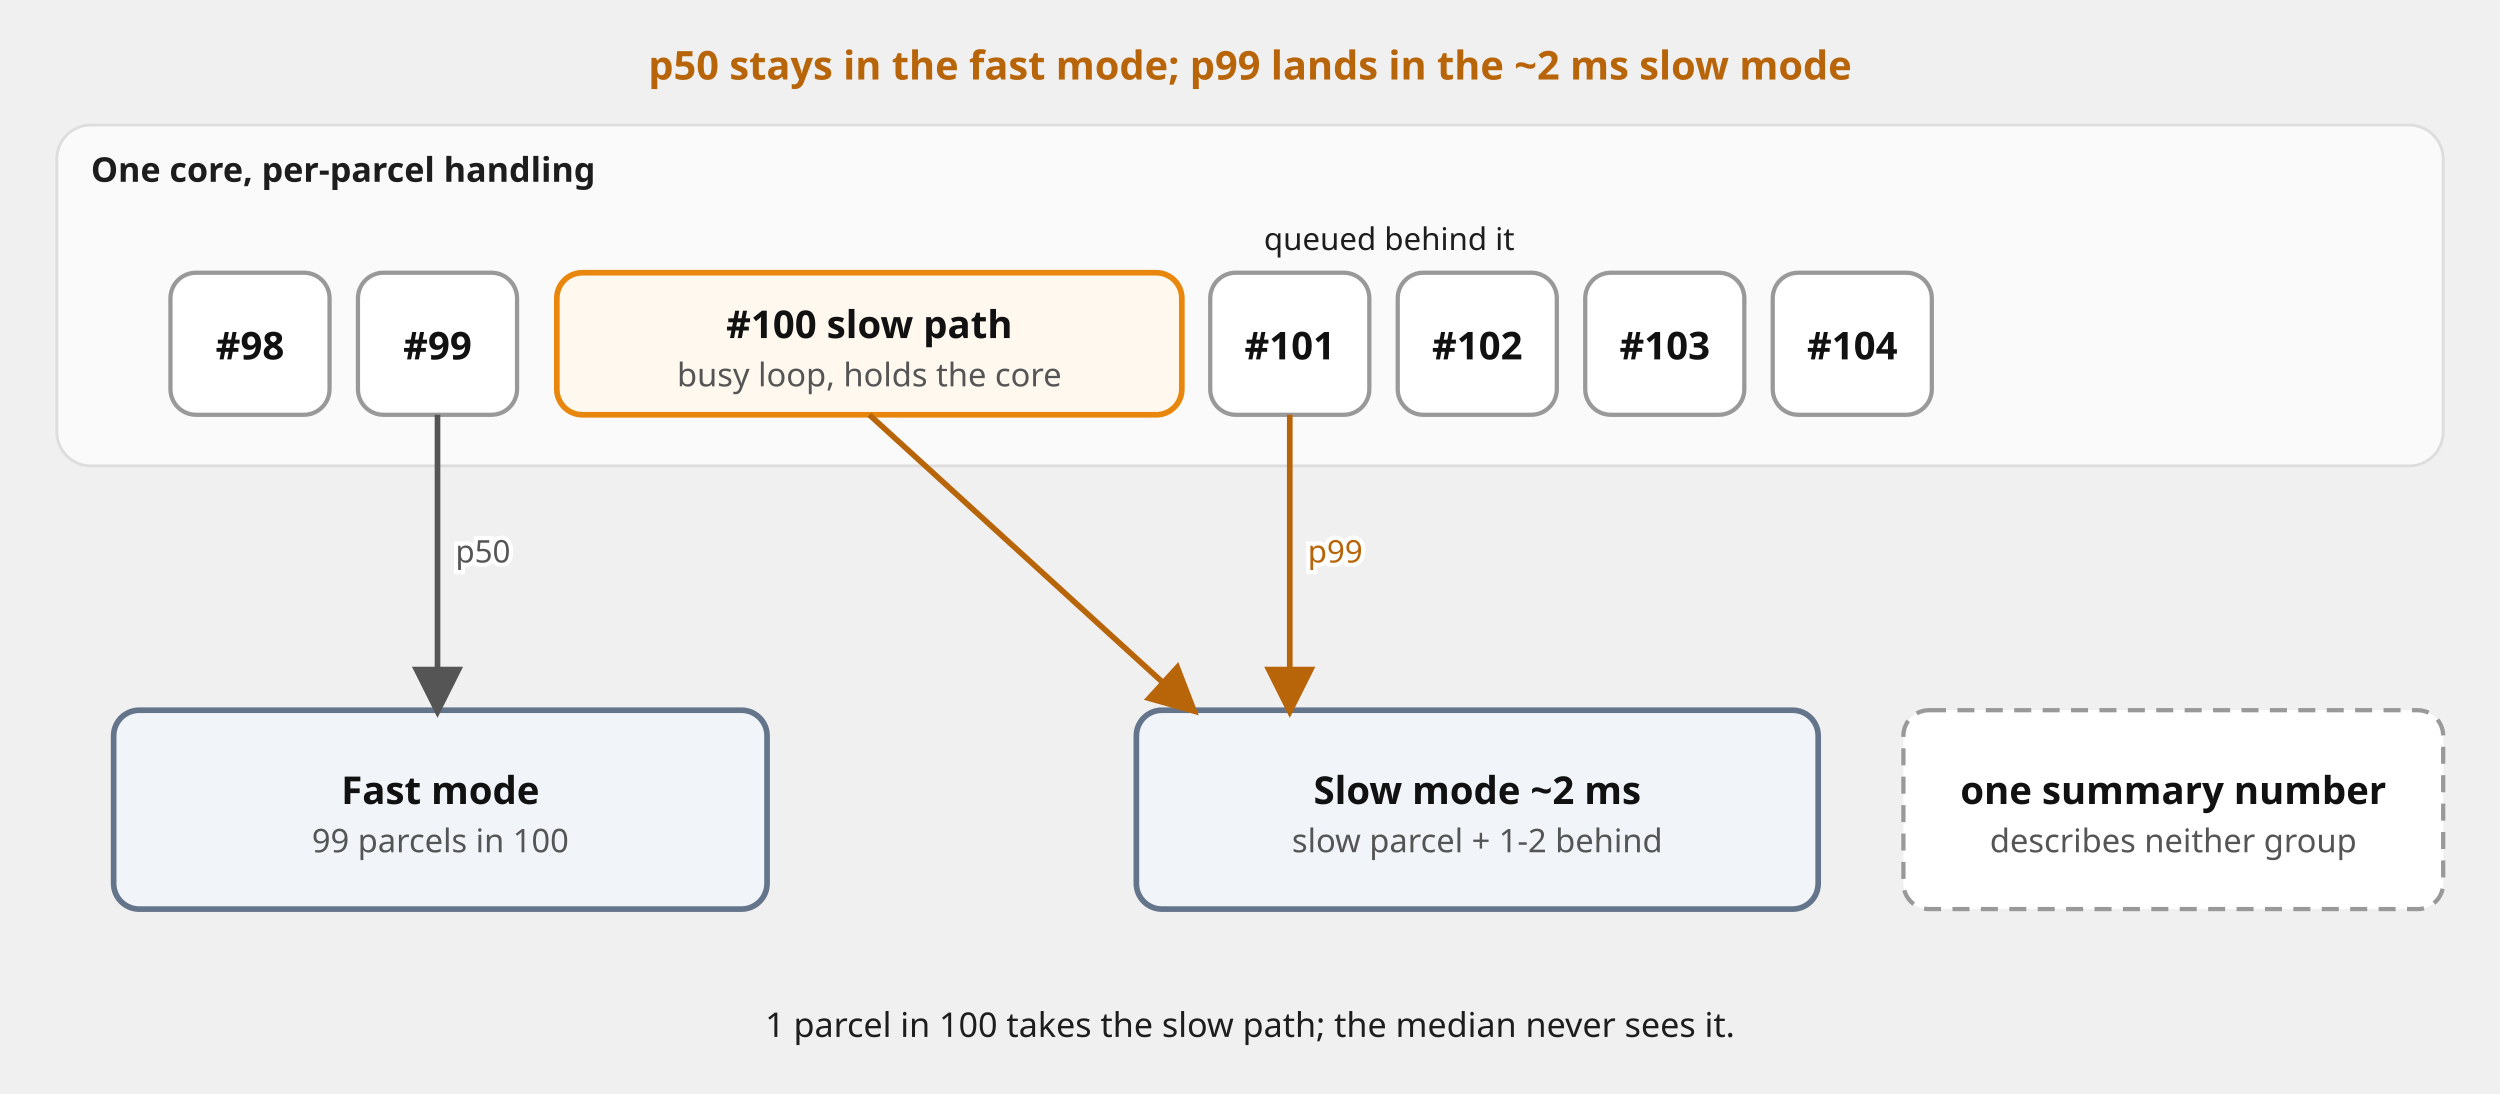
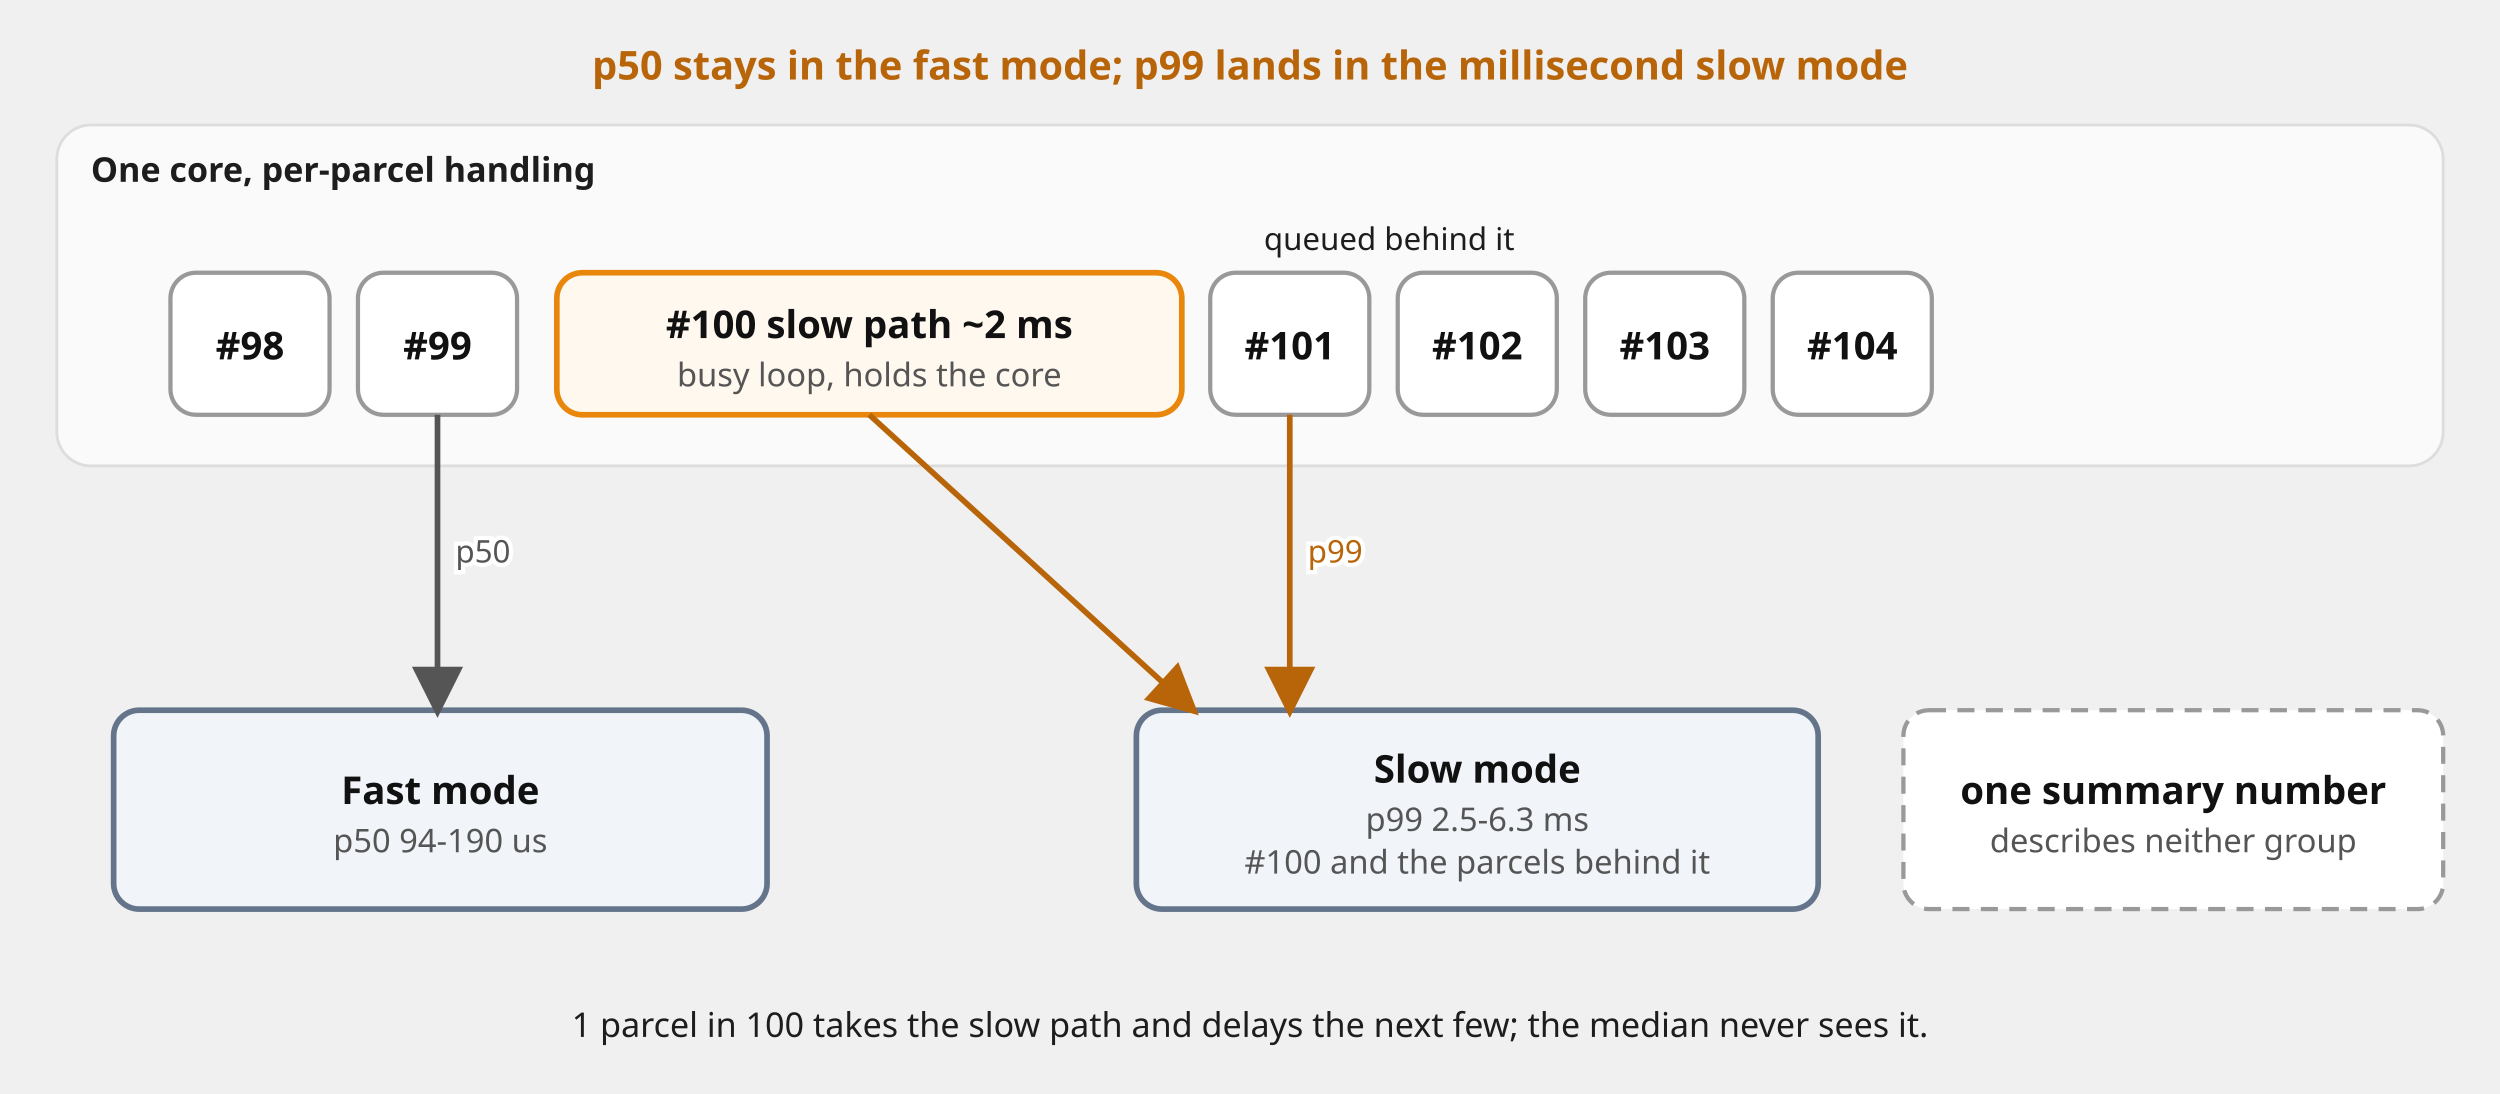
<svg xmlns="http://www.w3.org/2000/svg" viewBox="0 0 880 385" font-family="'Red Hat Text', system-ui, sans-serif" role="img">
  <defs>
    <marker id="a" viewBox="0 0 10 10" refX="8.5" refY="5" markerWidth="9" markerHeight="9" orient="auto-start-reverse">
      <path d="M0,0 L10,5 L0,10 z" fill="#555" />
    </marker>
    <marker id="am" viewBox="0 0 10 10" refX="8.5" refY="5" markerWidth="9" markerHeight="9" orient="auto-start-reverse">
      <path d="M0,0 L10,5 L0,10 z" fill="#b8650a" />
    </marker>
  </defs>
  <rect x="20" y="44" width="840" height="120" rx="12" fill="#fafafa" stroke="#ddd" />
  <text x="32" y="64" font-size="12" font-weight="700" fill="#1d1d1d">One core, per-parcel handling</text>
  <rect x="60" y="96" width="56" height="50" rx="9" fill="#ffffff" stroke="#999999" stroke-width="1.5" />
  <text x="88.0" y="126.5" font-size="13.5" font-weight="700" fill="#111111" text-anchor="middle">#98</text>
  <rect x="126" y="96" width="56" height="50" rx="9" fill="#ffffff" stroke="#999999" stroke-width="1.5" />
  <text x="154.0" y="126.5" font-size="13.5" font-weight="700" fill="#111111" text-anchor="middle">#99</text>
  <rect x="196" y="96" width="220" height="50" rx="9" fill="#fff8ef" stroke="#e8870c" stroke-width="2" />
-   <text x="306.0" y="119.0" font-size="13.5" font-weight="700" fill="#111111" text-anchor="middle">#100 slow path</text>
+   <text x="306.0" y="119.0" font-size="13.5" font-weight="700" fill="#111111" text-anchor="middle">#100 slow path ~2 ms</text>
  <text x="306.0" y="136.0" font-size="11.5" fill="#555555" text-anchor="middle">busy loop, holds the core</text>
  <rect x="426" y="96" width="56" height="50" rx="9" fill="#ffffff" stroke="#999999" stroke-width="1.5" />
  <text x="454.0" y="126.5" font-size="13.5" font-weight="700" fill="#111111" text-anchor="middle">#101</text>
  <rect x="492" y="96" width="56" height="50" rx="9" fill="#ffffff" stroke="#999999" stroke-width="1.5" />
  <text x="520.0" y="126.5" font-size="13.5" font-weight="700" fill="#111111" text-anchor="middle">#102</text>
  <rect x="558" y="96" width="56" height="50" rx="9" fill="#ffffff" stroke="#999999" stroke-width="1.5" />
  <text x="586.0" y="126.5" font-size="13.5" font-weight="700" fill="#111111" text-anchor="middle">#103</text>
  <rect x="624" y="96" width="56" height="50" rx="9" fill="#ffffff" stroke="#999999" stroke-width="1.5" />
  <text x="652.0" y="126.5" font-size="13.5" font-weight="700" fill="#111111" text-anchor="middle">#104</text>
  <rect x="40" y="250" width="230" height="70" rx="9" fill="#f1f5f9" stroke="#64748b" stroke-width="2" />
  <text x="155.0" y="283.0" font-size="13.5" font-weight="700" fill="#111111" text-anchor="middle">Fast mode</text>
-   <text x="155.0" y="300.0" font-size="11.5" fill="#555555" text-anchor="middle">99 parcels in 100</text>
+   <text x="155.0" y="300.0" font-size="11.5" fill="#555555" text-anchor="middle">p50 94-190 us</text>
  <rect x="400" y="250" width="240" height="70" rx="9" fill="#f1f5f9" stroke="#64748b" stroke-width="2" />
-   <text x="520.0" y="283.0" font-size="13.5" font-weight="700" fill="#111111" text-anchor="middle">Slow mode ~2 ms</text>
-   <text x="520.0" y="300.0" font-size="11.5" fill="#555555" text-anchor="middle">slow parcel + 1-2 behind</text>
+   <text x="520.0" y="275.5" font-size="13.5" font-weight="700" fill="#111111" text-anchor="middle">Slow mode</text>
+   <text x="520.0" y="292.5" font-size="11.5" fill="#555555" text-anchor="middle">p99 2.5-6.3 ms</text>
+   <text x="520.0" y="307.5" font-size="11.5" fill="#555555" text-anchor="middle">#100 and the parcels behind it</text>
  <rect x="670" y="250" width="190" height="70" rx="9" fill="#ffffff" stroke="#999999" stroke-width="1.5" stroke-dasharray="6 4" />
  <text x="765.0" y="283.0" font-size="13.5" font-weight="700" fill="#111111" text-anchor="middle">one summary number</text>
  <text x="765.0" y="300.0" font-size="11.5" fill="#555555" text-anchor="middle">describes neither group</text>
  <path d="M154,146 L154,250" fill="none" stroke="#555" stroke-width="2" marker-end="url(#a)" />
  <text x="170.0" y="198.0" font-size="11" fill="#ffffff" stroke="#ffffff" stroke-width="3" paint-order="stroke" text-anchor="middle">p50</text>
  <text x="170.0" y="198.0" font-size="11" fill="#555" text-anchor="middle">p50</text>
  <path d="M454,146 L454,250" fill="none" stroke="#b8650a" stroke-width="2" marker-end="url(#am)" />
  <text x="470.0" y="198.0" font-size="11" fill="#ffffff" stroke="#ffffff" stroke-width="3" paint-order="stroke" text-anchor="middle">p99</text>
  <text x="470.0" y="198.0" font-size="11" fill="#b8650a" text-anchor="middle">p99</text>
  <path d="M306,146 L420,250" fill="none" stroke="#b8650a" stroke-width="2" marker-end="url(#am)" />
-   <text x="440" y="28" font-size="14" fill="#b8650a" text-anchor="middle" font-weight="700">p50 stays in the fast mode; p99 lands in the ~2 ms slow mode</text>
+   <text x="440" y="28" font-size="14" fill="#b8650a" text-anchor="middle" font-weight="700">p50 stays in the fast mode; p99 lands in the millisecond slow mode</text>
  <text x="489" y="88" font-size="11" fill="#1d1d1d" text-anchor="middle">queued behind it</text>
-   <text x="440" y="365" font-size="12" fill="#1d1d1d" text-anchor="middle">1 parcel in 100 takes the slow path; the median never sees it.</text>
+   <text x="440" y="365" font-size="12" fill="#1d1d1d" text-anchor="middle">1 parcel in 100 takes the slow path and delays the next few; the median never sees it.</text>
</svg>
